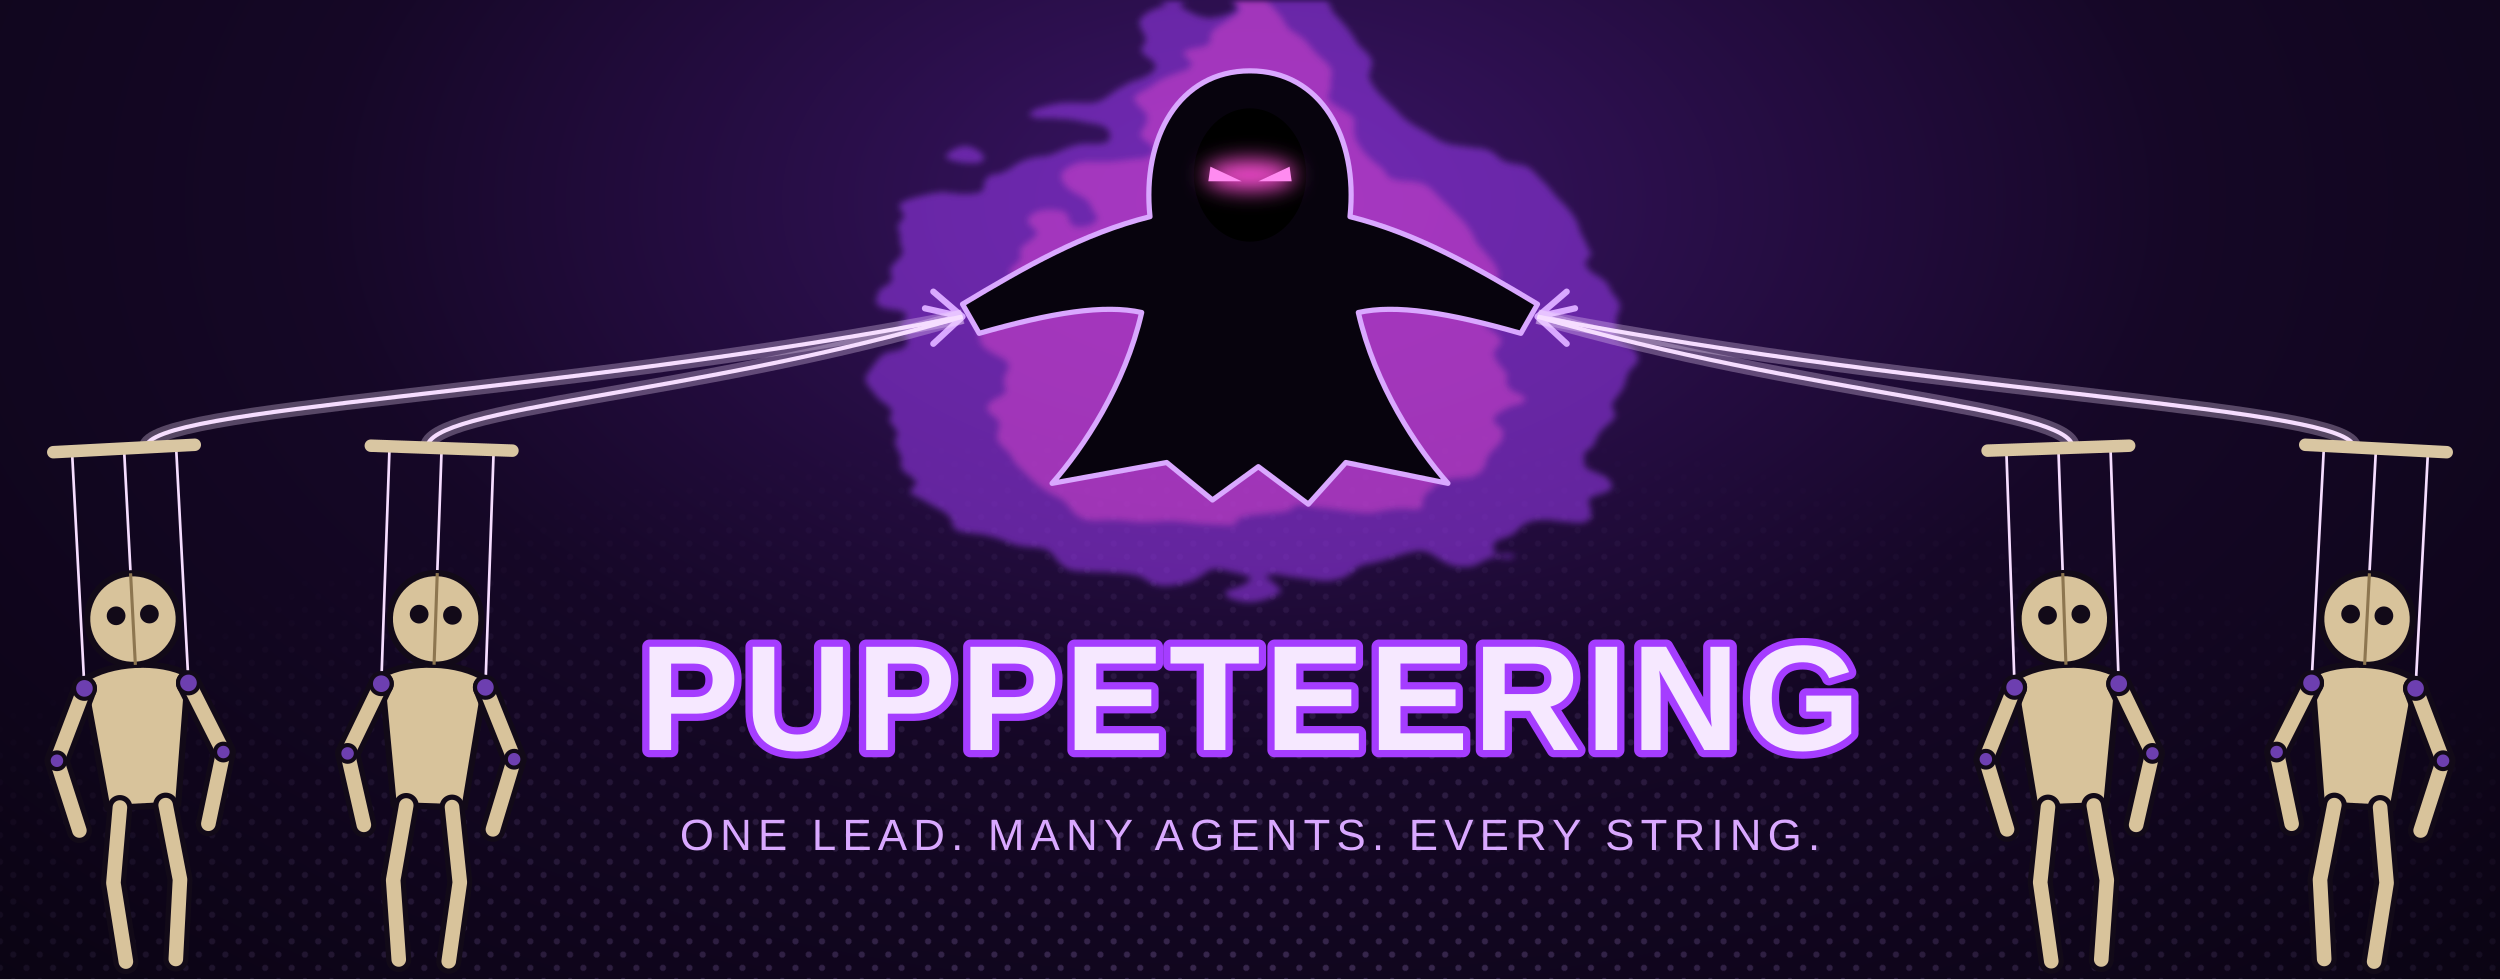
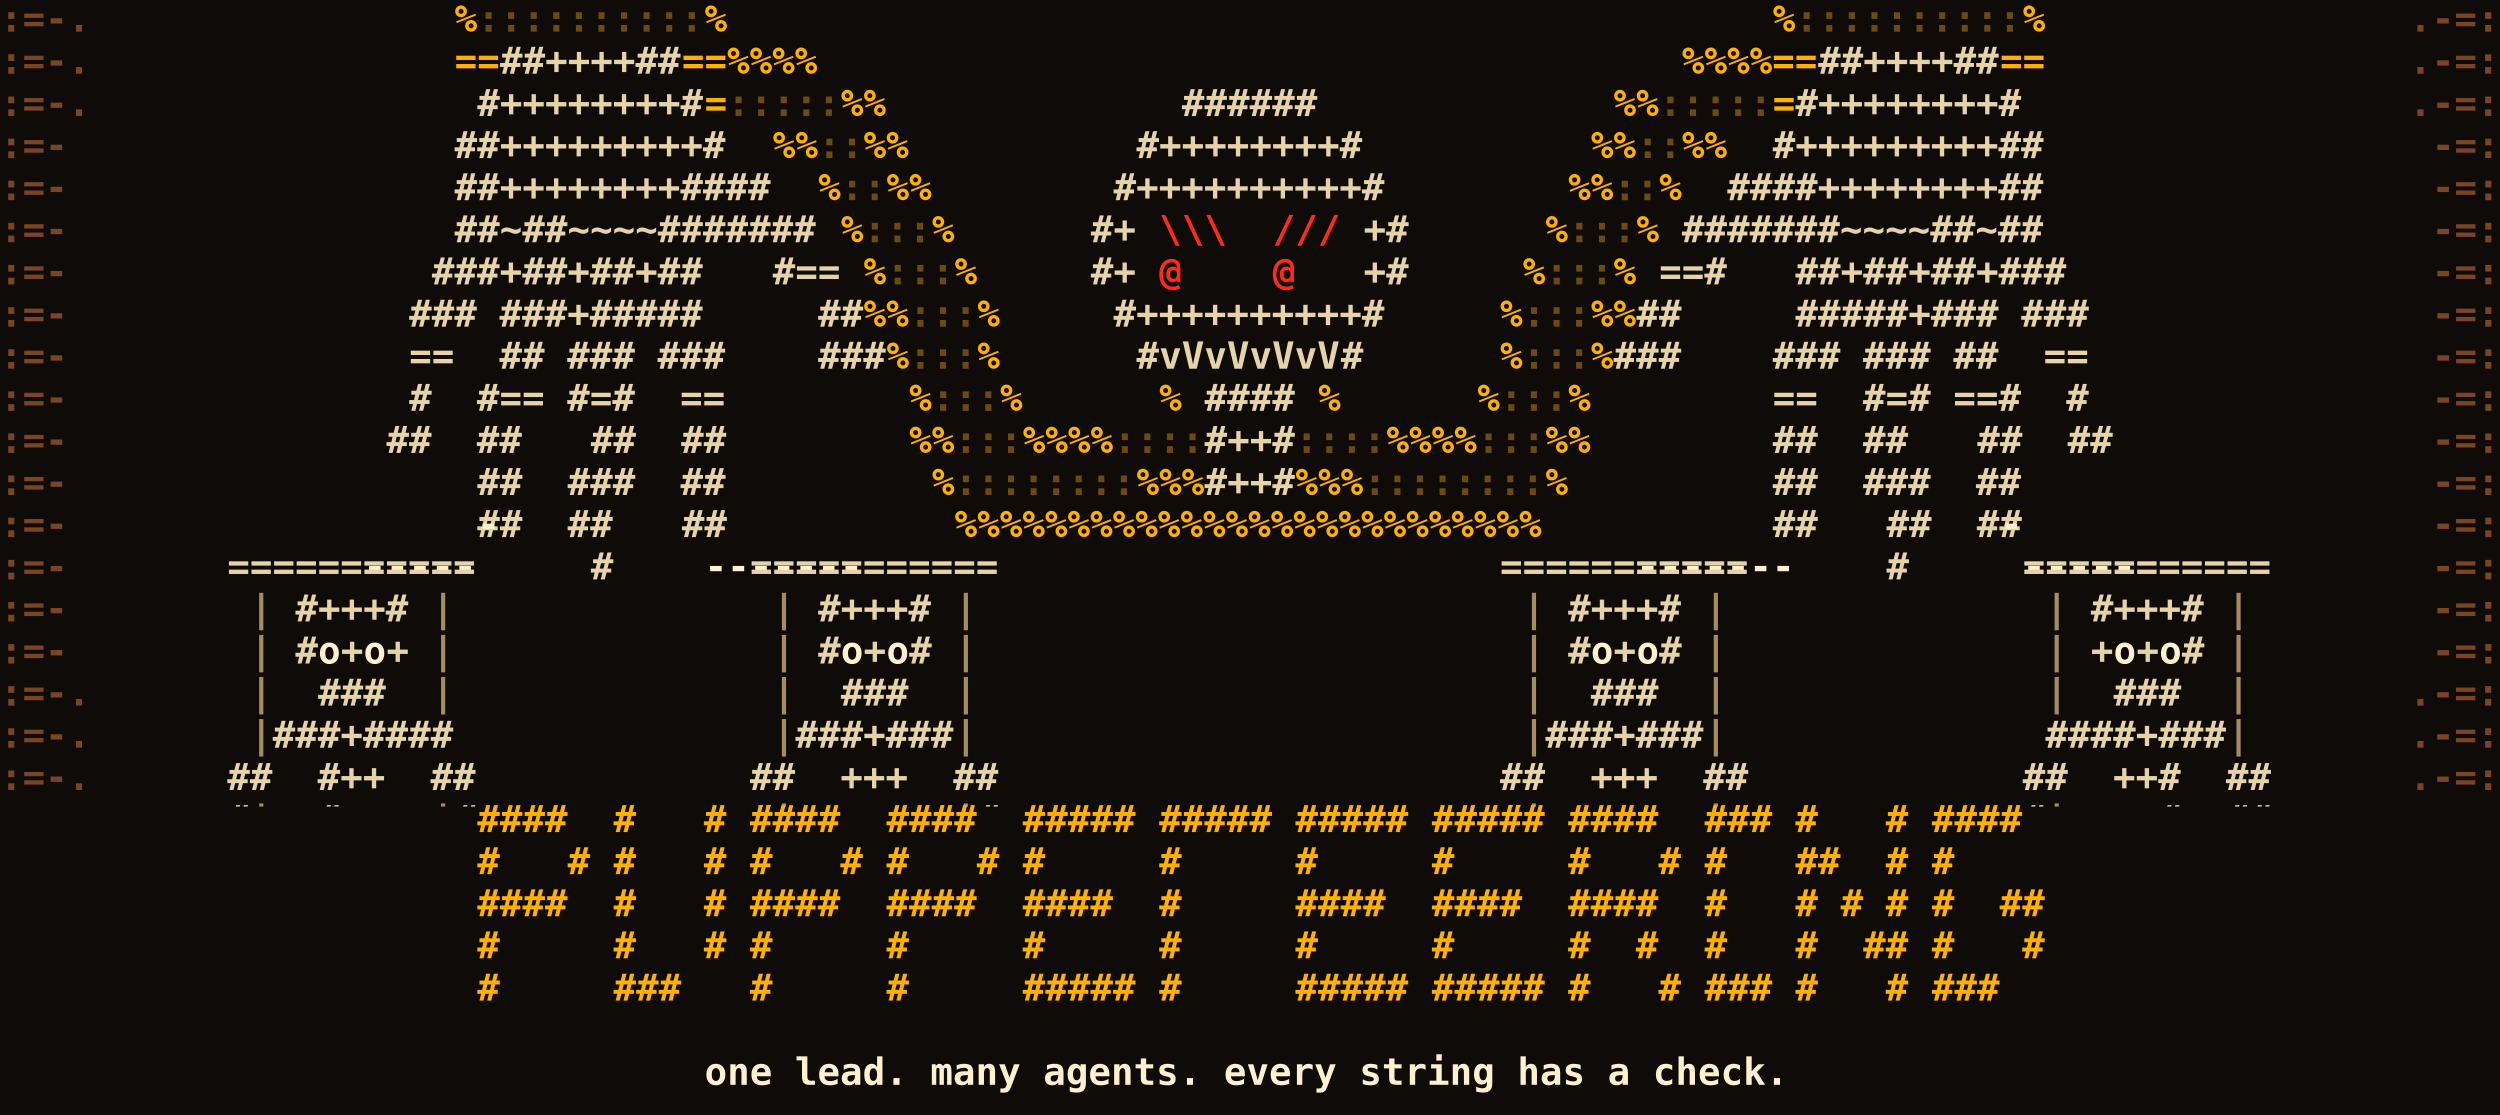
- <svg xmlns="http://www.w3.org/2000/svg" viewBox="0 0 1200 470" width="1200" height="470" role="img" aria-label="Puppeteering: a still figure in a violet aura holds four wooden marionettes on strings.">
-   <defs>
-     <radialGradient id="sky" cx="50%" cy="18%" r="85%">
-       <stop offset="0" stop-color="#3a1466" />
-       <stop offset=".42" stop-color="#150726" />
-       <stop offset="1" stop-color="#05020a" />
-     </radialGradient>
-     <pattern id="tone" width="9" height="9" patternUnits="userSpaceOnUse" patternTransform="rotate(45)">
-       <circle cx="4.5" cy="4.5" r="1.5" fill="#c9a2ff" />
-     </pattern>
-     <radialGradient id="toneFade" cx="50%" cy="100%" r="70%">
-       <stop offset="0" stop-color="#fff" stop-opacity=".36" />
-       <stop offset="1" stop-color="#fff" stop-opacity="0" />
-     </radialGradient>
-     <mask id="toneMask">
-       <rect width="1200" height="675" fill="url(#toneFade)" />
-     </mask>
-     <filter id="ragged" x="-20%" y="-20%" width="140%" height="140%">
-       <feTurbulence type="fractalNoise" baseFrequency=".022 .05" numOctaves="2" seed="7" />
-       <feDisplacementMap in="SourceGraphic" scale="46" />
-       <feGaussianBlur stdDeviation="1.6" />
-     </filter>
-     <filter id="eyeGlow" x="-100%" y="-300%" width="300%" height="700%">
-       <feGaussianBlur stdDeviation="5" />
-     </filter>
-   </defs>
+ <svg xmlns="http://www.w3.org/2000/svg" viewBox="0 0 1200 535" width="1200" height="535" role="img" aria-label="Puppeteering: a giant figure with burning eyes, drawn in terminal characters, leans over a stage and holds four marionettes on strings.">
  <style>
- .aura1{fill:#a53dff;opacity:.5}.aura2{fill:#ff4fd8;opacity:.38}
- .robe{fill:#07030d;stroke:#d9a8ff;stroke-width:2.5;stroke-linejoin:round}
- .void{fill:#000}
- .finger{stroke:#d9a8ff;stroke-width:3;stroke-linecap:round;fill:none}
- .eye{fill:#ff8bf0}.eyeglow{fill:#ff4fd8}
- .glow,.line,.string,.bar{fill:none;stroke-linecap:round}
- .glow{stroke-width:8;stroke-dasharray:1}
- .line{stroke-width:1.8;stroke-dasharray:1}
- .glow,.line{stroke:inherit}
- .string{stroke:#f6ddff;stroke-width:1.3}
- .bar{stroke:#d9c6a2;stroke-width:6}
- .wood{fill:#d8c39b;stroke:#120a18;stroke-width:3;stroke-linejoin:round}
- .limb{fill:none;stroke:#120a18;stroke-width:12;stroke-linecap:round;stroke-linejoin:round}
- .limbwood{fill:none;stroke:#d8c39b;stroke-width:7;stroke-linecap:round;stroke-linejoin:round}
- .joint{fill:#6d3fb0;stroke:#120a18;stroke-width:2}
- .seam{stroke:#8d7650;stroke-width:1.5;fill:none}
- .hollow{fill:#120a18}
- text{font-family:Impact,'Arial Black','Helvetica Neue',Arial,sans-serif}
- .tag{fill:#e8d8ff;font-size:17px;letter-spacing:3px;text-anchor:middle}
- .card{fill:#f4ecd9;stroke:#120a18;stroke-width:3}
- .cardtext{fill:#120a18;font-size:22px;text-anchor:middle}
- .slot{fill:#0c0614;stroke:#d9a8ff;stroke-width:2.5}
- .slottext{fill:#d9a8ff;font-size:18px;letter-spacing:5px;text-anchor:middle}
- .pilelabel{fill:#e8d8ff;font-size:15px;letter-spacing:3px;text-anchor:middle}
- .tone{fill:url(#tone)}
- .speed{fill:#f6e8ff}
- .bigword{fill:#f6e8ff;font-size:72px;font-weight:900;letter-spacing:2px;text-anchor:middle;stroke:#a53dff;stroke-width:7;paint-order:stroke;stroke-linejoin:round}.small{fill:#d9a8ff;font-size:21px;letter-spacing:3px;text-anchor:middle}</style>
-   <svg viewBox="0 0 1200 470" width="1200" height="470">
-     <rect x="-40" y="-40" width="1280" height="755" fill="url(#sky)" />
-     <rect class="tone" width="1200" height="675" mask="url(#toneMask)" />
-     <g filter="url(#ragged)">
-       <path class="aura1" d="M600 -30C520 20 560 60 490 70C430 90 400 170 440 240C510 290 690 290 760 240C800 170 770 90 710 70C640 60 680 20 600 -30Z" />
-       <path class="aura2" d="M600 -5C540 40 570 70 525 85C480 105 465 175 490 225C540 265 660 265 710 225C735 175 720 105 675 85C630 70 660 40 600 -5Z" />
-     </g>
-     <path class="robe" d="M600 34C566 34 548 66 552 104C520 112 492 128 462 146L470 160C505 150 530 146 548 150C540 185 520 215 505 232L560 222L582 240L604 224L628 242L646 222L695 232C680 215 660 185 652 150C670 146 695 150 730 160L738 146C708 128 680 112 648 104C652 66 634 34 600 34Z" />
-     <ellipse class="void" cx="600" cy="84" rx="27" ry="32" />
-     <path class="finger" d="M462 152L448 140M462 152L444 148M462 152L444 156M462 152L448 165M738 152L752 140M738 152L756 148M738 152L756 156M738 152L752 165" />
-     <ellipse class="eyeglow" cx="600" cy="84" rx="22" ry="7" filter="url(#eyeGlow)" />
-     <path class="eye" d="M581 80L596 87L580 87ZM619 80L604 87L620 87Z" />
-     <path d="M462 152C266 190 70 195 70 215" fill="none" stroke="#f6ddff" stroke-width="2" />
-     <path d="M462 152C266 190 70 195 70 215" fill="none" stroke="#f6ddff" stroke-width="7" opacity=".3" />
-     <path d="M462 152C333.5 190 205 195 205 215" fill="none" stroke="#f6ddff" stroke-width="2" />
-     <path d="M462 152C333.5 190 205 195 205 215" fill="none" stroke="#f6ddff" stroke-width="7" opacity=".3" />
-     <path d="M738 152C866.5 190 995 195 995 215" fill="none" stroke="#f6ddff" stroke-width="2" />
-     <path d="M738 152C866.5 190 995 195 995 215" fill="none" stroke="#f6ddff" stroke-width="7" opacity=".3" />
-     <path d="M738 152C934 190 1130 195 1130 215" fill="none" stroke="#f6ddff" stroke-width="2" />
-     <path d="M738 152C934 190 1130 195 1130 215" fill="none" stroke="#f6ddff" stroke-width="7" opacity=".3" />
-     <g transform="translate(70 215) rotate(-3 0 200)">
-       <path class="string" d="M-25 0V114M25 0V114M0 0V62" />
-       <path class="bar" d="M-34 0H34" />
-       <path class="wood" d="M-25 110C-12 102 12 102 25 110L17 172H-17Z" />
-       <path class="limb" d="M-11 172L-16 208L-12 246M11 172L16 208L12 246" />
-       <path class="limbwood" d="M-11 172L-16 208L-12 246M11 172L16 208L12 246" />
-       <g>
-         <path class="limb" d="M-25 114L-40 148L-31 182" />
-         <path class="limbwood" d="M-25 114L-40 148L-31 182" />
-         <circle class="joint" cx="-25" cy="114" r="5" />
-         <circle class="joint" cx="-40" cy="148" r="4" />
-       </g>
-       <g>
-         <path class="limb" d="M25 114L40 148L31 182" />
-         <path class="limbwood" d="M25 114L40 148L31 182" />
-         <circle class="joint" cx="25" cy="114" r="5" />
-         <circle class="joint" cx="40" cy="148" r="4" />
-       </g>
-       <circle class="wood" cy="82" r="22" />
-       <path class="seam" d="M0 60V104" />
-       <circle class="hollow" cx="-8" cy="80" r="4.5" />
-       <circle class="hollow" cx="8" cy="80" r="4.5" />
-     </g>
-     <g transform="translate(205 215) rotate(2 0 200)">
-       <path class="string" d="M-25 0V114M25 0V114M0 0V62" />
-       <path class="bar" d="M-34 0H34" />
-       <path class="wood" d="M-25 110C-12 102 12 102 25 110L17 172H-17Z" />
-       <path class="limb" d="M-11 172L-16 208L-12 246M11 172L16 208L12 246" />
-       <path class="limbwood" d="M-11 172L-16 208L-12 246M11 172L16 208L12 246" />
-       <g>
-         <path class="limb" d="M-25 114L-40 148L-31 182" />
-         <path class="limbwood" d="M-25 114L-40 148L-31 182" />
-         <circle class="joint" cx="-25" cy="114" r="5" />
-         <circle class="joint" cx="-40" cy="148" r="4" />
-       </g>
-       <g>
-         <path class="limb" d="M25 114L40 148L31 182" />
-         <path class="limbwood" d="M25 114L40 148L31 182" />
-         <circle class="joint" cx="25" cy="114" r="5" />
-         <circle class="joint" cx="40" cy="148" r="4" />
-       </g>
-       <circle class="wood" cy="82" r="22" />
-       <path class="seam" d="M0 60V104" />
-       <circle class="hollow" cx="-8" cy="80" r="4.5" />
-       <circle class="hollow" cx="8" cy="80" r="4.5" />
-     </g>
-     <g transform="translate(995 215) rotate(-2 0 200)">
-       <path class="string" d="M-25 0V114M25 0V114M0 0V62" />
-       <path class="bar" d="M-34 0H34" />
-       <path class="wood" d="M-25 110C-12 102 12 102 25 110L17 172H-17Z" />
-       <path class="limb" d="M-11 172L-16 208L-12 246M11 172L16 208L12 246" />
-       <path class="limbwood" d="M-11 172L-16 208L-12 246M11 172L16 208L12 246" />
-       <g>
-         <path class="limb" d="M-25 114L-40 148L-31 182" />
-         <path class="limbwood" d="M-25 114L-40 148L-31 182" />
-         <circle class="joint" cx="-25" cy="114" r="5" />
-         <circle class="joint" cx="-40" cy="148" r="4" />
-       </g>
-       <g>
-         <path class="limb" d="M25 114L40 148L31 182" />
-         <path class="limbwood" d="M25 114L40 148L31 182" />
-         <circle class="joint" cx="25" cy="114" r="5" />
-         <circle class="joint" cx="40" cy="148" r="4" />
-       </g>
-       <circle class="wood" cy="82" r="22" />
-       <path class="seam" d="M0 60V104" />
-       <circle class="hollow" cx="-8" cy="80" r="4.5" />
-       <circle class="hollow" cx="8" cy="80" r="4.5" />
-     </g>
-     <g transform="translate(1130 215) rotate(3 0 200)">
-       <path class="string" d="M-25 0V114M25 0V114M0 0V62" />
-       <path class="bar" d="M-34 0H34" />
-       <path class="wood" d="M-25 110C-12 102 12 102 25 110L17 172H-17Z" />
-       <path class="limb" d="M-11 172L-16 208L-12 246M11 172L16 208L12 246" />
-       <path class="limbwood" d="M-11 172L-16 208L-12 246M11 172L16 208L12 246" />
-       <g>
-         <path class="limb" d="M-25 114L-40 148L-31 182" />
-         <path class="limbwood" d="M-25 114L-40 148L-31 182" />
-         <circle class="joint" cx="-25" cy="114" r="5" />
-         <circle class="joint" cx="-40" cy="148" r="4" />
-       </g>
-       <g>
-         <path class="limb" d="M25 114L40 148L31 182" />
-         <path class="limbwood" d="M25 114L40 148L31 182" />
-         <circle class="joint" cx="25" cy="114" r="5" />
-         <circle class="joint" cx="40" cy="148" r="4" />
-       </g>
-       <circle class="wood" cy="82" r="22" />
-       <path class="seam" d="M0 60V104" />
-       <circle class="hollow" cx="-8" cy="80" r="4.5" />
-       <circle class="hollow" cx="8" cy="80" r="4.5" />
-     </g>
-   </svg>
-   <text class="bigword" x="600" y="360">PUPPETEERING</text>
-   <text class="small" x="600" y="408">ONE LEAD. MANY AGENTS. EVERY STRING.</text>
+ text{font:700 18px ui-monospace,SFMono-Regular,Menlo,Consolas,'DejaVu Sans Mono','Liberation Mono',monospace;white-space:pre}
+ .c{fill:#7a4522}.l{fill:#ffb000}.ld{fill:#6e4a10}.sh{fill:#33230f}.e{fill:#ff2a1a}.g{fill:#e6d3a8}.t{fill:#fff1d0}.w{fill:#e6d3a8}.s{fill:#a58d62}
+ .x{fill:#ff4d5e}.p{fill:#6bf0a0}.m{fill:#c2a878}.big{fill:#ffb000}.bar{font-size:14px;fill:#c2a878}
+ </style>
+   <rect width="1200" height="535" fill="#0e0b08" />
+   <text x="0" y="15.2" textLength="43.6" class="c">:=-.</text>
+   <text x="1156.4" y="15.2" textLength="43.6" class="c">.-=:</text>
+   <text x="0" y="35.4" textLength="43.6" class="c">:=-.</text>
+   <text x="1156.4" y="35.4" textLength="43.6" class="c">.-=:</text>
+   <text x="0" y="55.7" textLength="43.6" class="c">:=-.</text>
+   <text x="1156.4" y="55.7" textLength="43.6" class="c">.-=:</text>
+   <text x="0" y="75.9" textLength="32.7" class="c">:=-</text>
+   <text x="1167.3" y="75.9" textLength="32.7" class="c">-=:</text>
+   <text x="0" y="96.1" textLength="32.7" class="c">:=-</text>
+   <text x="1167.3" y="96.1" textLength="32.7" class="c">-=:</text>
+   <text x="0" y="116.3" textLength="32.7" class="c">:=-</text>
+   <text x="1167.3" y="116.3" textLength="32.7" class="c">-=:</text>
+   <text x="0" y="136.5" textLength="32.7" class="c">:=-</text>
+   <text x="1167.3" y="136.5" textLength="32.7" class="c">-=:</text>
+   <text x="0" y="156.8" textLength="32.7" class="c">:=-</text>
+   <text x="1167.3" y="156.8" textLength="32.7" class="c">-=:</text>
+   <text x="0" y="177" textLength="32.7" class="c">:=-</text>
+   <text x="1167.3" y="177" textLength="32.7" class="c">-=:</text>
+   <text x="0" y="197.2" textLength="32.7" class="c">:=-</text>
+   <text x="1167.3" y="197.2" textLength="32.7" class="c">-=:</text>
+   <text x="0" y="217.4" textLength="32.7" class="c">:=-</text>
+   <text x="1167.3" y="217.4" textLength="32.7" class="c">-=:</text>
+   <text x="0" y="237.6" textLength="32.7" class="c">:=-</text>
+   <text x="1167.3" y="237.6" textLength="32.7" class="c">-=:</text>
+   <text x="0" y="257.8" textLength="32.7" class="c">:=-</text>
+   <text x="1167.3" y="257.8" textLength="32.7" class="c">-=:</text>
+   <text x="0" y="278.1" textLength="32.7" class="c">:=-</text>
+   <text x="1167.3" y="278.1" textLength="32.7" class="c">-=:</text>
+   <text x="0" y="298.3" textLength="32.7" class="c">:=-</text>
+   <text x="1167.3" y="298.3" textLength="32.7" class="c">-=:</text>
+   <text x="0" y="318.5" textLength="32.7" class="c">:=-</text>
+   <text x="1167.3" y="318.5" textLength="32.7" class="c">-=:</text>
+   <text x="0" y="338.7" textLength="43.6" class="c">:=-.</text>
+   <text x="1156.4" y="338.7" textLength="43.6" class="c">.-=:</text>
+   <text x="0" y="358.9" textLength="43.6" class="c">:=-.</text>
+   <text x="1156.4" y="358.9" textLength="43.6" class="c">.-=:</text>
+   <text x="0" y="379.2" textLength="43.6" class="c">:=-.</text>
+   <text x="1156.4" y="379.2" textLength="43.6" class="c">.-=:</text>
+   <text x="0" y="399.4" textLength="43.6" class="c">:=-.</text>
+   <text x="1156.4" y="399.4" textLength="43.6" class="c">.-=:</text>
+   <text x="0" y="419.6" textLength="54.5" class="c">:=-.-</text>
+   <text x="1145.5" y="419.6" textLength="54.5" class="c">-.-=:</text>
+   <text x="0" y="439.8" textLength="54.5" class="c">:=-.-</text>
+   <text x="1145.5" y="439.8" textLength="54.5" class="c">-.-=:</text>
+   <text x="0" y="460" textLength="54.5" class="c">:=-.-</text>
+   <text x="1145.5" y="460" textLength="54.5" class="c">-.-=:</text>
+   <text x="0" y="480.3" textLength="54.5" class="c">:=-.-</text>
+   <text x="1145.5" y="480.3" textLength="54.5" class="c">-.-=:</text>
+   <text x="0" y="500.5" textLength="65.5" class="c">:=-.-=</text>
+   <text x="1134.5" y="500.5" textLength="65.5" class="c">=-.-=:</text>
+   <text x="0" y="520.7" textLength="65.5" class="c">:=-.-=</text>
+   <text x="1134.5" y="520.7" textLength="65.5" class="c">=-.-=:</text>
+   <text x="0" y="540.9" textLength="65.5" class="c">:=-.-=</text>
+   <text x="1134.5" y="540.9" textLength="65.5" class="c">=-.-=:</text>
+   <text x="218.2" y="15.2" textLength="10.9" class="l">%</text>
+   <text x="229.1" y="15.2" textLength="109.1" class="ld">::::::::::</text>
+   <text x="338.2" y="15.2" textLength="10.9" class="l">%</text>
+   <text x="850.9" y="15.2" textLength="10.9" class="l">%</text>
+   <text x="861.8" y="15.2" textLength="109.1" class="ld">::::::::::</text>
+   <text x="970.9" y="15.2" textLength="10.9" class="l">%</text>
+   <text x="218.2" y="35.4" textLength="21.8" class="l">==</text>
+   <text x="240" y="35.4" textLength="87.3" class="w">##++++##</text>
+   <text x="327.3" y="35.4" textLength="65.5" class="l">==%%%%</text>
+   <text x="807.3" y="35.4" textLength="65.5" class="l">%%%%==</text>
+   <text x="872.7" y="35.4" textLength="87.3" class="w">##++++##</text>
+   <text x="960" y="35.4" textLength="21.8" class="l">==</text>
+   <text x="229.1" y="55.7" textLength="109.1" class="w">#++++++++#</text>
+   <text x="338.2" y="55.7" textLength="10.9" class="l">=</text>
+   <text x="349.1" y="55.7" textLength="54.5" class="ld">:::::</text>
+   <text x="403.6" y="55.7" textLength="21.8" class="l">%%</text>
+   <text x="567.3" y="55.7" textLength="65.5" class="w">######</text>
+   <text x="774.5" y="55.7" textLength="21.8" class="l">%%</text>
+   <text x="796.4" y="55.7" textLength="54.5" class="ld">:::::</text>
+   <text x="850.9" y="55.7" textLength="10.9" class="l">=</text>
+   <text x="861.8" y="55.7" textLength="109.1" class="w">#++++++++#</text>
+   <text x="218.2" y="75.9" textLength="130.9" class="w">##+++++++++#</text>
+   <text x="370.9" y="75.9" textLength="21.8" class="l">%%</text>
+   <text x="392.7" y="75.9" textLength="21.8" class="ld">::</text>
+   <text x="414.5" y="75.9" textLength="21.8" class="l">%%</text>
+   <text x="545.5" y="75.9" textLength="109.1" class="w">#++++++++#</text>
+   <text x="763.6" y="75.9" textLength="21.8" class="l">%%</text>
+   <text x="785.5" y="75.9" textLength="21.8" class="ld">::</text>
+   <text x="807.3" y="75.9" textLength="21.8" class="l">%%</text>
+   <text x="850.9" y="75.9" textLength="130.9" class="w">#+++++++++##</text>
+   <text x="218.2" y="96.1" textLength="152.7" class="w">##++++++++####</text>
+   <text x="392.7" y="96.1" textLength="10.9" class="l">%</text>
+   <text x="403.6" y="96.1" textLength="21.8" class="ld">::</text>
+   <text x="425.5" y="96.1" textLength="21.8" class="l">%%</text>
+   <text x="534.5" y="96.1" textLength="130.9" class="w">#++++++++++#</text>
+   <text x="752.7" y="96.1" textLength="21.8" class="l">%%</text>
+   <text x="774.5" y="96.1" textLength="21.8" class="ld">::</text>
+   <text x="796.4" y="96.1" textLength="10.9" class="l">%</text>
+   <text x="829.1" y="96.1" textLength="152.7" class="w">####++++++++##</text>
+   <text x="218.2" y="116.3" textLength="174.5" class="w">##~##~~~~#######</text>
+   <text x="403.6" y="116.3" textLength="10.9" class="l">%</text>
+   <text x="414.5" y="116.3" textLength="32.7" class="ld">:::</text>
+   <text x="447.3" y="116.3" textLength="10.9" class="l">%</text>
+   <text x="523.6" y="116.3" textLength="21.8" class="w">#+</text>
+   <text x="654.5" y="116.3" textLength="21.8" class="w">+#</text>
+   <text x="741.8" y="116.3" textLength="10.9" class="l">%</text>
+   <text x="752.7" y="116.3" textLength="32.7" class="ld">:::</text>
+   <text x="785.5" y="116.3" textLength="10.9" class="l">%</text>
+   <text x="807.3" y="116.3" textLength="174.5" class="w">#######~~~~##~##</text>
+   <text x="207.3" y="136.5" textLength="130.9" class="w">###+##+##+##</text>
+   <text x="370.9" y="136.5" textLength="32.7" class="w">#==</text>
+   <text x="414.5" y="136.5" textLength="10.9" class="l">%</text>
+   <text x="425.5" y="136.5" textLength="32.7" class="ld">:::</text>
+   <text x="458.2" y="136.5" textLength="10.9" class="l">%</text>
+   <text x="523.6" y="136.5" textLength="21.8" class="w">#+</text>
+   <text x="654.5" y="136.5" textLength="21.8" class="w">+#</text>
+   <text x="730.9" y="136.5" textLength="10.9" class="l">%</text>
+   <text x="741.8" y="136.5" textLength="32.7" class="ld">:::</text>
+   <text x="774.5" y="136.5" textLength="10.9" class="l">%</text>
+   <text x="796.4" y="136.5" textLength="32.7" class="w">==#</text>
+   <text x="861.8" y="136.5" textLength="130.9" class="w">##+##+##+###</text>
+   <text x="196.4" y="156.8" textLength="141.8" class="w">### ###+#####</text>
+   <text x="392.7" y="156.8" textLength="21.8" class="w">##</text>
+   <text x="414.5" y="156.8" textLength="21.8" class="l">%%</text>
+   <text x="436.4" y="156.8" textLength="32.7" class="ld">:::</text>
+   <text x="469.1" y="156.8" textLength="10.9" class="l">%</text>
+   <text x="534.5" y="156.8" textLength="130.9" class="w">#++++++++++#</text>
+   <text x="720" y="156.8" textLength="10.9" class="l">%</text>
+   <text x="730.9" y="156.8" textLength="32.7" class="ld">:::</text>
+   <text x="763.6" y="156.8" textLength="21.8" class="l">%%</text>
+   <text x="785.5" y="156.8" textLength="21.8" class="w">##</text>
+   <text x="861.8" y="156.8" textLength="141.8" class="w">#####+### ###</text>
+   <text x="196.4" y="177" textLength="152.7" class="w">==  ## ### ###</text>
+   <text x="392.7" y="177" textLength="32.7" class="w">###</text>
+   <text x="425.5" y="177" textLength="10.9" class="l">%</text>
+   <text x="436.4" y="177" textLength="32.7" class="ld">:::</text>
+   <text x="469.1" y="177" textLength="10.9" class="l">%</text>
+   <text x="545.5" y="177" textLength="10.9" class="w">#</text>
+   <text x="643.6" y="177" textLength="10.9" class="w">#</text>
+   <text x="720" y="177" textLength="10.9" class="l">%</text>
+   <text x="730.9" y="177" textLength="32.7" class="ld">:::</text>
+   <text x="763.6" y="177" textLength="10.9" class="l">%</text>
+   <text x="774.5" y="177" textLength="32.7" class="w">###</text>
+   <text x="850.9" y="177" textLength="152.7" class="w">### ### ##  ==</text>
+   <text x="196.4" y="197.2" textLength="152.7" class="w">#  #== #=#  ==</text>
+   <text x="436.4" y="197.2" textLength="10.9" class="l">%</text>
+   <text x="447.3" y="197.2" textLength="32.7" class="ld">:::</text>
+   <text x="480" y="197.2" textLength="10.9" class="l">%</text>
+   <text x="556.4" y="197.2" textLength="10.9" class="l">%</text>
+   <text x="578.2" y="197.2" textLength="43.6" class="w">####</text>
+   <text x="632.7" y="197.2" textLength="10.9" class="l">%</text>
+   <text x="709.1" y="197.2" textLength="10.9" class="l">%</text>
+   <text x="720" y="197.2" textLength="32.7" class="ld">:::</text>
+   <text x="752.7" y="197.2" textLength="10.9" class="l">%</text>
+   <text x="850.9" y="197.2" textLength="152.7" class="w">==  #=# ==#  #</text>
+   <text x="185.5" y="217.4" textLength="65.5" class="w">##  ##</text>
+   <text x="283.6" y="217.4" textLength="65.5" class="w">##  ##</text>
+   <text x="436.4" y="217.4" textLength="21.8" class="l">%%</text>
+   <text x="458.2" y="217.4" textLength="32.7" class="ld">:::</text>
+   <text x="490.9" y="217.4" textLength="43.6" class="l">%%%%</text>
+   <text x="534.5" y="217.4" textLength="43.6" class="ld">::::</text>
+   <text x="578.2" y="217.4" textLength="43.6" class="w">#++#</text>
+   <text x="621.8" y="217.4" textLength="43.6" class="ld">::::</text>
+   <text x="665.5" y="217.4" textLength="43.6" class="l">%%%%</text>
+   <text x="709.1" y="217.4" textLength="32.7" class="ld">:::</text>
+   <text x="741.8" y="217.4" textLength="21.8" class="l">%%</text>
+   <text x="850.9" y="217.4" textLength="65.5" class="w">##  ##</text>
+   <text x="949.1" y="217.4" textLength="65.5" class="w">##  ##</text>
+   <text x="229.1" y="237.6" textLength="120" class="w">##  ###  ##</text>
+   <text x="447.3" y="237.6" textLength="10.9" class="l">%</text>
+   <text x="458.2" y="237.6" textLength="87.3" class="ld">::::::::</text>
+   <text x="545.5" y="237.6" textLength="32.7" class="l">%%%</text>
+   <text x="578.2" y="237.6" textLength="43.6" class="w">#++#</text>
+   <text x="621.8" y="237.6" textLength="32.7" class="l">%%%</text>
+   <text x="654.5" y="237.6" textLength="87.3" class="ld">::::::::</text>
+   <text x="741.8" y="237.6" textLength="10.9" class="l">%</text>
+   <text x="850.9" y="237.6" textLength="120" class="w">##  ###  ##</text>
+   <text x="229.1" y="257.8" textLength="65.5" class="w">##  ##</text>
+   <text x="327.3" y="257.8" textLength="21.8" class="w">##</text>
+   <text x="458.2" y="257.8" textLength="283.6" class="l">%%%%%%%%%%%%%%%%%%%%%%%%%%</text>
+   <text x="850.9" y="257.8" textLength="21.8" class="w">##</text>
+   <text x="905.5" y="257.8" textLength="65.5" class="w">##  ##</text>
+   <text x="283.6" y="278.1" textLength="10.9" class="w">#</text>
+   <text x="905.5" y="278.1" textLength="10.9" class="w">#</text>
+   <text x="556.4" y="116.3" textLength="32.7" class="e">\\\</text>
+   <text x="610.9" y="116.3" textLength="32.7" class="e">///</text>
+   <text x="556.4" y="136.5" textLength="32.7" class="e"> @ </text>
+   <text x="610.9" y="136.5" textLength="32.7" class="e"> @ </text>
+   <text x="556.4" y="177" textLength="87.3" class="g">vVvVvVvV</text>
+   <g style="fill:#fff1d0">
+     <text x="229.1" y="257.8" textLength="10.9">-</text>
+     <text x="174.5" y="278.1" textLength="54.5">-----</text>
+     <text x="338.2" y="278.1" textLength="76.4">-------</text>
+     <text x="785.5" y="278.1" textLength="76.4">-------</text>
+     <text x="960" y="257.8" textLength="10.9">-</text>
+     <text x="970.9" y="278.1" textLength="54.5">-----</text>
+   </g>
+   <text x="109.1" y="278.1" textLength="120" class="w">===========</text>
+   <text x="120" y="298.3" textLength="10.9" class="s">|</text>
+   <text x="141.8" y="298.3" textLength="54.5" class="w">#+++#</text>
+   <text x="207.3" y="298.3" textLength="10.9" class="s">|</text>
+   <text x="120" y="318.5" textLength="10.9" class="s">|</text>
+   <text x="141.8" y="318.5" textLength="10.9" class="w">#</text>
+   <text x="152.7" y="318.5" textLength="10.9" class="t">o</text>
+   <text x="163.6" y="318.5" textLength="10.9" class="w">+</text>
+   <text x="174.5" y="318.5" textLength="10.9" class="t">o</text>
+   <text x="185.5" y="318.5" textLength="10.9" class="w">+</text>
+   <text x="207.3" y="318.5" textLength="10.9" class="s">|</text>
+   <text x="120" y="338.7" textLength="10.9" class="s">|</text>
+   <text x="152.7" y="338.7" textLength="32.7" class="w">###</text>
+   <text x="207.3" y="338.7" textLength="10.9" class="s">|</text>
+   <text x="120" y="358.9" textLength="10.9" class="s">|</text>
+   <text x="130.9" y="358.9" textLength="87.3" class="w">###+####</text>
+   <text x="109.1" y="379.2" textLength="120" class="w">##  #++  ##</text>
+   <text x="109.1" y="399.4" textLength="10.9" class="w">#</text>
+   <text x="120" y="399.4" textLength="10.9" class="s">|</text>
+   <text x="152.7" y="399.4" textLength="32.7" class="w">#++</text>
+   <text x="207.3" y="399.4" textLength="10.9" class="s">|</text>
+   <text x="218.2" y="399.4" textLength="10.9" class="w">#</text>
+   <text x="109.1" y="419.6" textLength="120" class="w">## ##+## ##</text>
+   <text x="120" y="439.8" textLength="98.2" class="w"># ## ## #</text>
+   <text x="141.8" y="460" textLength="54.5" class="w">## ##</text>
+   <text x="141.8" y="480.3" textLength="54.5" class="w">##  #</text>
+   <text x="141.8" y="500.5" textLength="54.5" class="w">## ##</text>
+   <text x="141.8" y="520.7" textLength="54.5" class="w">## ##</text>
+   <text x="360" y="278.1" textLength="120" class="w">===========</text>
+   <text x="370.9" y="298.3" textLength="10.9" class="s">|</text>
+   <text x="392.7" y="298.3" textLength="54.5" class="w">#+++#</text>
+   <text x="458.2" y="298.3" textLength="10.9" class="s">|</text>
+   <text x="370.9" y="318.5" textLength="10.9" class="s">|</text>
+   <text x="392.7" y="318.5" textLength="10.9" class="w">#</text>
+   <text x="403.6" y="318.5" textLength="10.9" class="t">o</text>
+   <text x="414.5" y="318.5" textLength="10.9" class="w">+</text>
+   <text x="425.5" y="318.5" textLength="10.9" class="t">o</text>
+   <text x="436.4" y="318.5" textLength="10.9" class="w">#</text>
+   <text x="458.2" y="318.5" textLength="10.9" class="s">|</text>
+   <text x="370.9" y="338.7" textLength="10.9" class="s">|</text>
+   <text x="403.6" y="338.7" textLength="32.7" class="w">###</text>
+   <text x="458.2" y="338.7" textLength="10.9" class="s">|</text>
+   <text x="370.9" y="358.9" textLength="10.9" class="s">|</text>
+   <text x="381.8" y="358.9" textLength="76.4" class="w">###+###</text>
+   <text x="458.2" y="358.9" textLength="10.9" class="s">|</text>
+   <text x="360" y="379.2" textLength="120" class="w">##  +++  ##</text>
+   <text x="360" y="399.4" textLength="10.9" class="w">#</text>
+   <text x="370.9" y="399.4" textLength="10.9" class="s">|</text>
+   <text x="403.6" y="399.4" textLength="32.7" class="w">+++</text>
+   <text x="458.2" y="399.4" textLength="10.9" class="s">|</text>
+   <text x="469.1" y="399.4" textLength="10.9" class="w">#</text>
+   <text x="360" y="419.6" textLength="120" class="w">## ##+## ##</text>
+   <text x="370.9" y="439.8" textLength="98.2" class="w"># ## ## #</text>
+   <text x="392.7" y="460" textLength="54.5" class="w">## ##</text>
+   <text x="392.7" y="480.3" textLength="10.9" class="w">#</text>
+   <text x="436.4" y="480.3" textLength="10.9" class="w">#</text>
+   <text x="392.7" y="500.5" textLength="54.5" class="w">## ##</text>
+   <text x="392.7" y="520.7" textLength="54.5" class="w">## ##</text>
+   <text x="720" y="278.1" textLength="120" class="w">===========</text>
+   <text x="730.9" y="298.3" textLength="10.9" class="s">|</text>
+   <text x="752.7" y="298.3" textLength="54.5" class="w">#+++#</text>
+   <text x="818.2" y="298.3" textLength="10.9" class="s">|</text>
+   <text x="730.9" y="318.5" textLength="10.9" class="s">|</text>
+   <text x="752.7" y="318.5" textLength="10.9" class="w">#</text>
+   <text x="763.6" y="318.5" textLength="10.9" class="t">o</text>
+   <text x="774.5" y="318.5" textLength="10.9" class="w">+</text>
+   <text x="785.5" y="318.5" textLength="10.9" class="t">o</text>
+   <text x="796.4" y="318.5" textLength="10.9" class="w">#</text>
+   <text x="818.2" y="318.5" textLength="10.9" class="s">|</text>
+   <text x="730.9" y="338.7" textLength="10.9" class="s">|</text>
+   <text x="763.6" y="338.7" textLength="32.7" class="w">###</text>
+   <text x="818.2" y="338.7" textLength="10.9" class="s">|</text>
+   <text x="730.9" y="358.9" textLength="10.9" class="s">|</text>
+   <text x="741.8" y="358.9" textLength="76.4" class="w">###+###</text>
+   <text x="818.2" y="358.9" textLength="10.9" class="s">|</text>
+   <text x="720" y="379.2" textLength="120" class="w">##  +++  ##</text>
+   <text x="720" y="399.4" textLength="10.9" class="w">#</text>
+   <text x="730.9" y="399.4" textLength="10.9" class="s">|</text>
+   <text x="763.6" y="399.4" textLength="32.7" class="w">+++</text>
+   <text x="818.2" y="399.4" textLength="10.9" class="s">|</text>
+   <text x="829.1" y="399.4" textLength="10.9" class="w">#</text>
+   <text x="720" y="419.6" textLength="120" class="w">## ##+## ##</text>
+   <text x="730.9" y="439.8" textLength="98.2" class="w"># ## ## #</text>
+   <text x="752.7" y="460" textLength="54.5" class="w">## ##</text>
+   <text x="752.7" y="480.3" textLength="10.9" class="w">#</text>
+   <text x="796.4" y="480.3" textLength="10.9" class="w">#</text>
+   <text x="752.7" y="500.5" textLength="54.5" class="w">## ##</text>
+   <text x="752.7" y="520.7" textLength="54.5" class="w">## ##</text>
+   <text x="970.9" y="278.1" textLength="120" class="w">===========</text>
+   <text x="981.8" y="298.3" textLength="10.9" class="s">|</text>
+   <text x="1003.6" y="298.3" textLength="54.5" class="w">#+++#</text>
+   <text x="1069.1" y="298.3" textLength="10.9" class="s">|</text>
+   <text x="981.8" y="318.5" textLength="10.9" class="s">|</text>
+   <text x="1003.6" y="318.5" textLength="10.9" class="w">+</text>
+   <text x="1014.5" y="318.5" textLength="10.9" class="t">o</text>
+   <text x="1025.5" y="318.5" textLength="10.9" class="w">+</text>
+   <text x="1036.4" y="318.5" textLength="10.9" class="t">o</text>
+   <text x="1047.3" y="318.5" textLength="10.9" class="w">#</text>
+   <text x="1069.1" y="318.5" textLength="10.9" class="s">|</text>
+   <text x="981.8" y="338.7" textLength="10.9" class="s">|</text>
+   <text x="1014.5" y="338.7" textLength="32.7" class="w">###</text>
+   <text x="1069.1" y="338.7" textLength="10.9" class="s">|</text>
+   <text x="981.8" y="358.9" textLength="87.3" class="w">####+###</text>
+   <text x="1069.1" y="358.9" textLength="10.9" class="s">|</text>
+   <text x="970.9" y="379.2" textLength="120" class="w">##  ++#  ##</text>
+   <text x="970.9" y="399.4" textLength="10.9" class="w">#</text>
+   <text x="981.8" y="399.4" textLength="10.9" class="s">|</text>
+   <text x="1014.5" y="399.4" textLength="76.4" class="w">++#  ##</text>
+   <text x="970.9" y="419.6" textLength="120" class="w">## ##+## ##</text>
+   <text x="981.8" y="439.8" textLength="98.2" class="w"># ## ## #</text>
+   <text x="1003.6" y="460" textLength="54.5" class="w">## ##</text>
+   <text x="1003.6" y="480.3" textLength="54.5" class="w">#  ##</text>
+   <text x="1003.6" y="500.5" textLength="54.5" class="w">## ##</text>
+   <text x="1003.6" y="520.7" textLength="54.5" class="w">## ##</text>
+   <rect y="387.156" width="1200" height="535" fill="#0e0b08" />
+   <text x="229.1" y="399.4" textLength="54.5" class="big">#### </text>
+   <text x="229.1" y="419.6" textLength="54.5" class="big">#   #</text>
+   <text x="229.1" y="439.8" textLength="54.5" class="big">#### </text>
+   <text x="229.1" y="460" textLength="54.5" class="big">#    </text>
+   <text x="229.1" y="480.3" textLength="54.5" class="big">#    </text>
+   <text x="294.5" y="399.4" textLength="54.5" class="big">#   #</text>
+   <text x="294.5" y="419.6" textLength="54.5" class="big">#   #</text>
+   <text x="294.5" y="439.8" textLength="54.5" class="big">#   #</text>
+   <text x="294.5" y="460" textLength="54.5" class="big">#   #</text>
+   <text x="294.5" y="480.3" textLength="54.5" class="big"> ### </text>
+   <text x="360" y="399.4" textLength="54.5" class="big">#### </text>
+   <text x="360" y="419.6" textLength="54.5" class="big">#   #</text>
+   <text x="360" y="439.8" textLength="54.5" class="big">#### </text>
+   <text x="360" y="460" textLength="54.5" class="big">#    </text>
+   <text x="360" y="480.3" textLength="54.5" class="big">#    </text>
+   <text x="425.5" y="399.4" textLength="54.5" class="big">#### </text>
+   <text x="425.5" y="419.6" textLength="54.5" class="big">#   #</text>
+   <text x="425.5" y="439.8" textLength="54.5" class="big">#### </text>
+   <text x="425.5" y="460" textLength="54.5" class="big">#    </text>
+   <text x="425.5" y="480.3" textLength="54.5" class="big">#    </text>
+   <text x="490.9" y="399.4" textLength="54.5" class="big">#####</text>
+   <text x="490.9" y="419.6" textLength="54.5" class="big">#    </text>
+   <text x="490.9" y="439.8" textLength="54.5" class="big">#### </text>
+   <text x="490.9" y="460" textLength="54.5" class="big">#    </text>
+   <text x="490.9" y="480.3" textLength="54.5" class="big">#####</text>
+   <text x="556.4" y="399.4" textLength="54.5" class="big">#####</text>
+   <text x="556.4" y="419.6" textLength="54.5" class="big">  #  </text>
+   <text x="556.4" y="439.8" textLength="54.5" class="big">  #  </text>
+   <text x="556.4" y="460" textLength="54.5" class="big">  #  </text>
+   <text x="556.4" y="480.3" textLength="54.5" class="big">  #  </text>
+   <text x="621.8" y="399.4" textLength="54.5" class="big">#####</text>
+   <text x="621.8" y="419.6" textLength="54.5" class="big">#    </text>
+   <text x="621.8" y="439.8" textLength="54.5" class="big">#### </text>
+   <text x="621.8" y="460" textLength="54.5" class="big">#    </text>
+   <text x="621.8" y="480.3" textLength="54.5" class="big">#####</text>
+   <text x="687.3" y="399.4" textLength="54.5" class="big">#####</text>
+   <text x="687.3" y="419.6" textLength="54.5" class="big">#    </text>
+   <text x="687.3" y="439.8" textLength="54.5" class="big">#### </text>
+   <text x="687.3" y="460" textLength="54.5" class="big">#    </text>
+   <text x="687.3" y="480.3" textLength="54.5" class="big">#####</text>
+   <text x="752.7" y="399.4" textLength="54.5" class="big">#### </text>
+   <text x="752.7" y="419.6" textLength="54.5" class="big">#   #</text>
+   <text x="752.7" y="439.8" textLength="54.5" class="big">#### </text>
+   <text x="752.7" y="460" textLength="54.5" class="big">#  # </text>
+   <text x="752.7" y="480.3" textLength="54.5" class="big">#   #</text>
+   <text x="818.2" y="399.4" textLength="32.7" class="big">###</text>
+   <text x="818.2" y="419.6" textLength="32.7" class="big"> # </text>
+   <text x="818.2" y="439.8" textLength="32.7" class="big"> # </text>
+   <text x="818.2" y="460" textLength="32.7" class="big"> # </text>
+   <text x="818.2" y="480.3" textLength="32.7" class="big">###</text>
+   <text x="861.8" y="399.4" textLength="54.5" class="big">#   #</text>
+   <text x="861.8" y="419.6" textLength="54.5" class="big">##  #</text>
+   <text x="861.8" y="439.8" textLength="54.5" class="big"># # #</text>
+   <text x="861.8" y="460" textLength="54.5" class="big">#  ##</text>
+   <text x="861.8" y="480.3" textLength="54.5" class="big">#   #</text>
+   <text x="927.3" y="399.4" textLength="54.5" class="big"> ####</text>
+   <text x="927.3" y="419.6" textLength="54.5" class="big">#    </text>
+   <text x="927.3" y="439.8" textLength="54.5" class="big">#  ##</text>
+   <text x="927.3" y="460" textLength="54.5" class="big">#   #</text>
+   <text x="927.3" y="480.3" textLength="54.5" class="big"> ### </text>
+   <text x="338.2" y="520.7" textLength="523.6" class="t">one lead. many agents. every string has a check.</text>
</svg>
